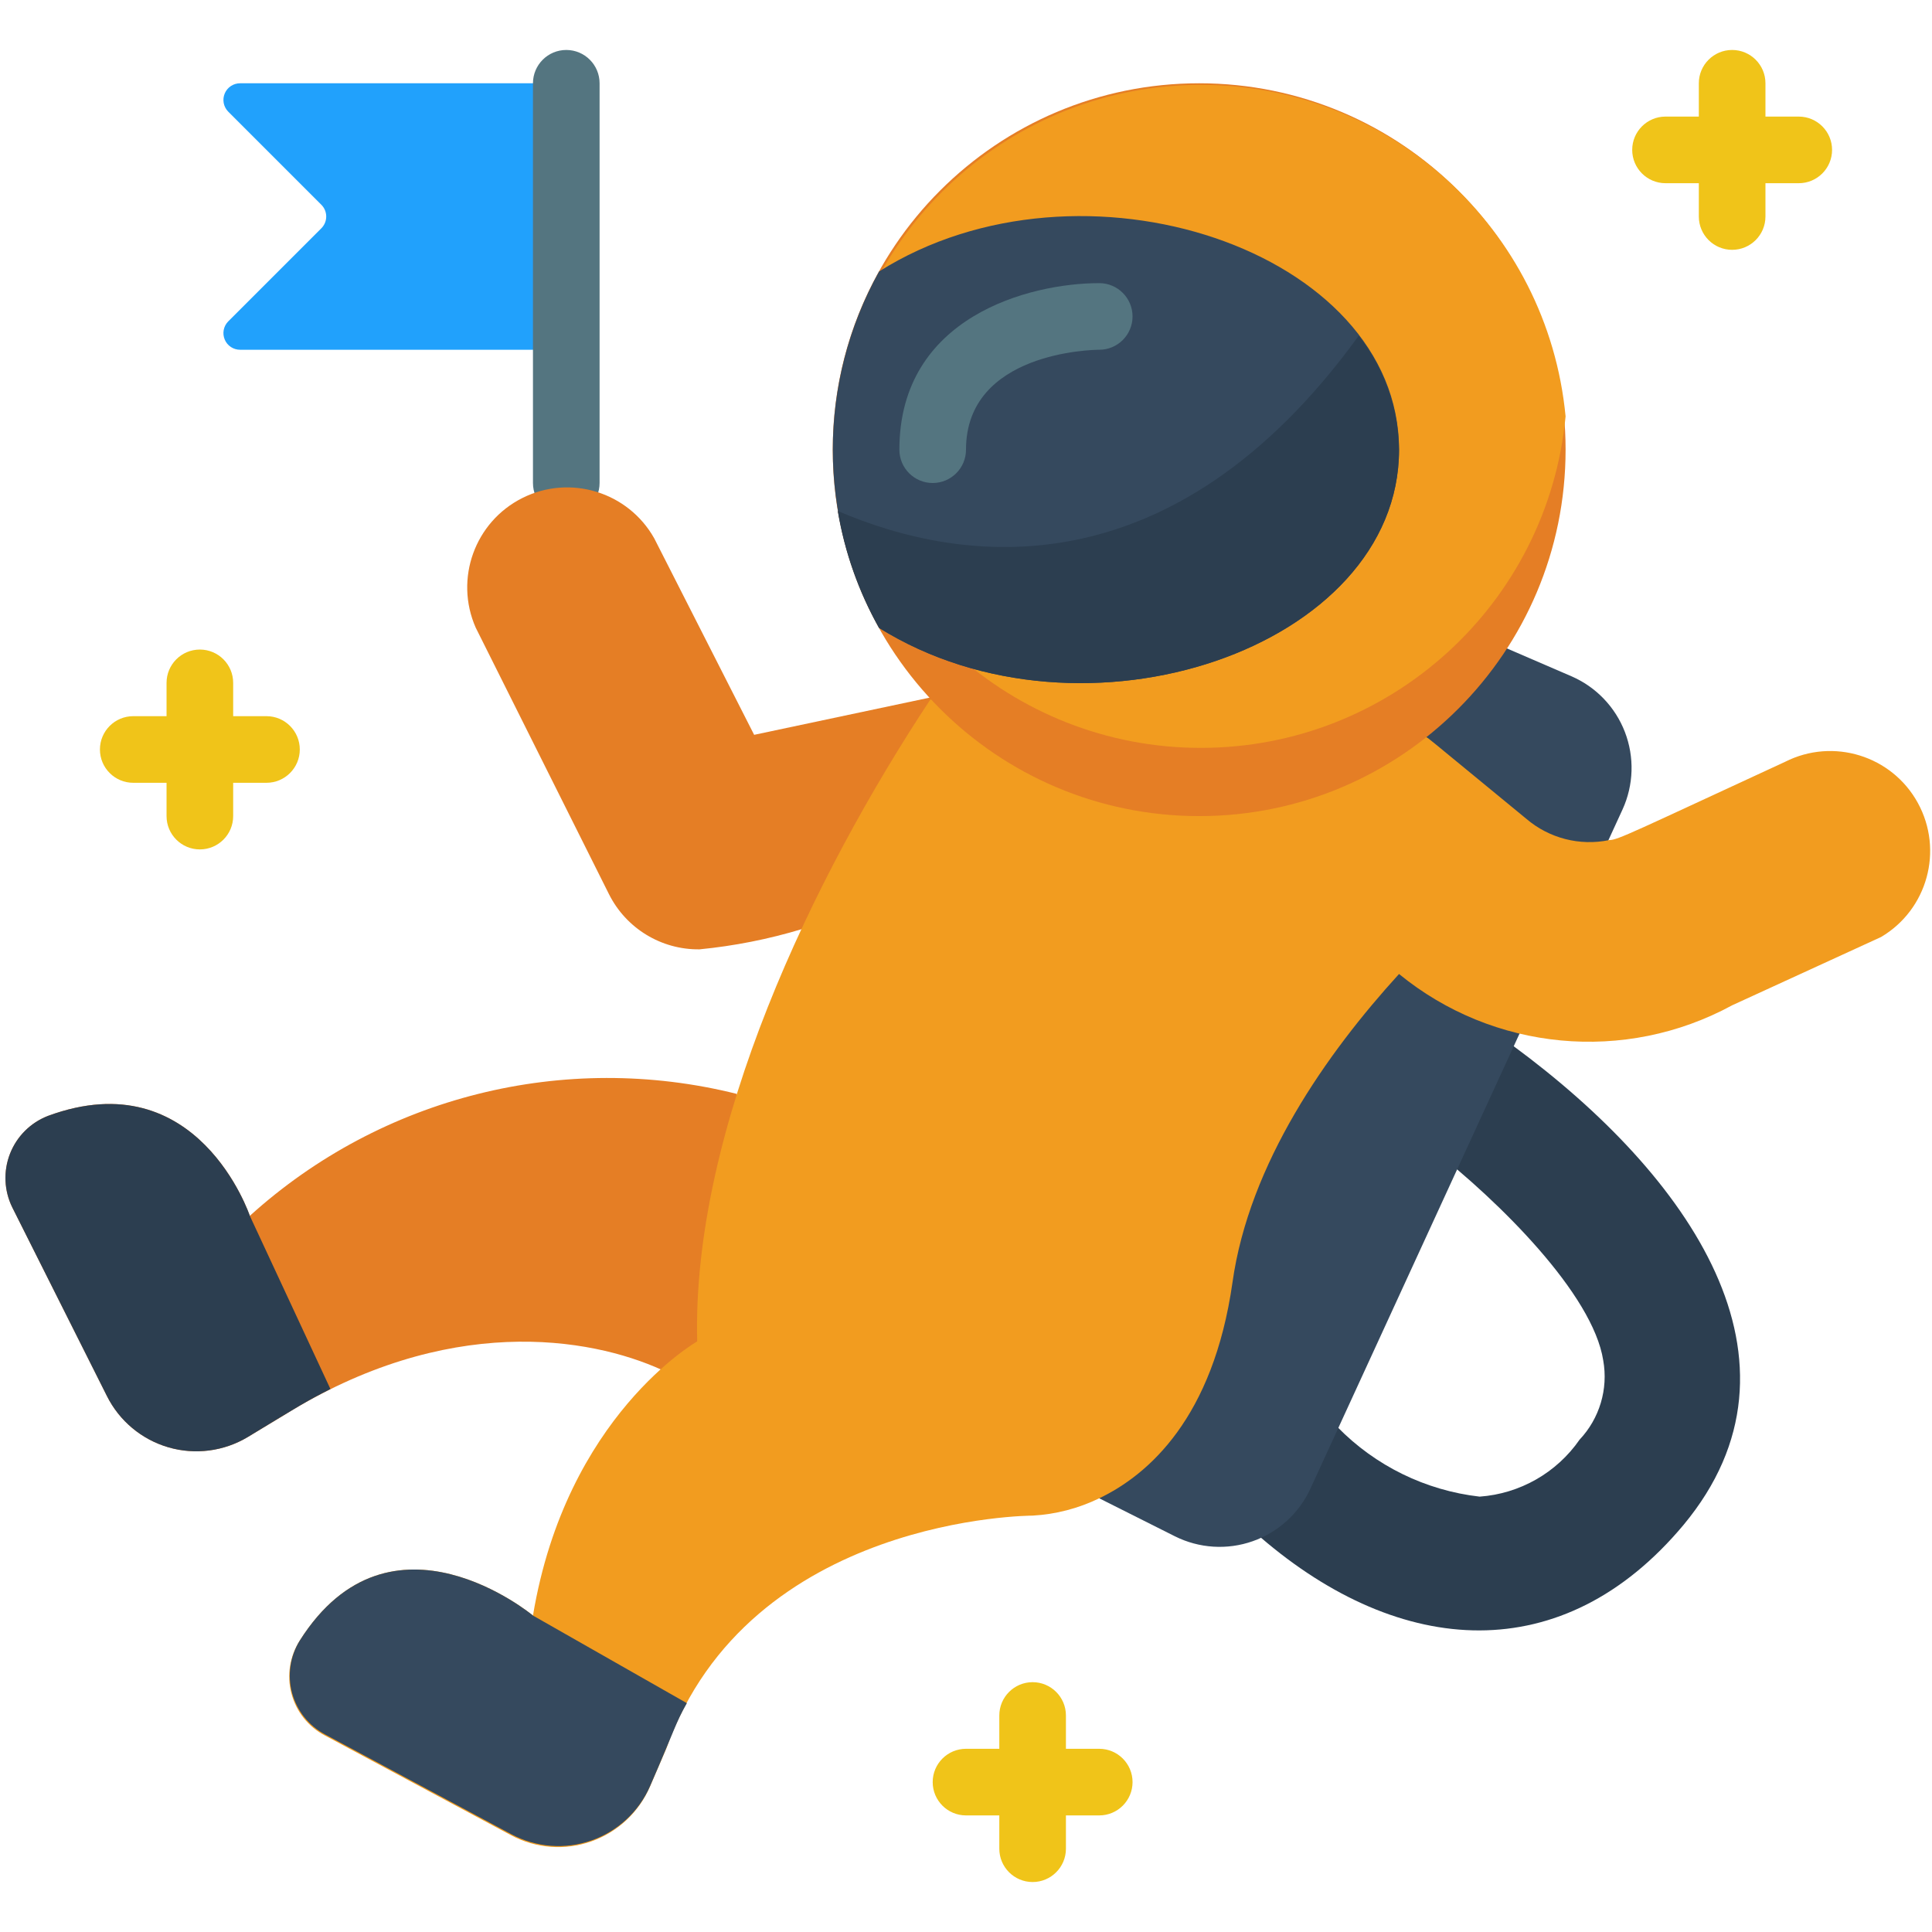
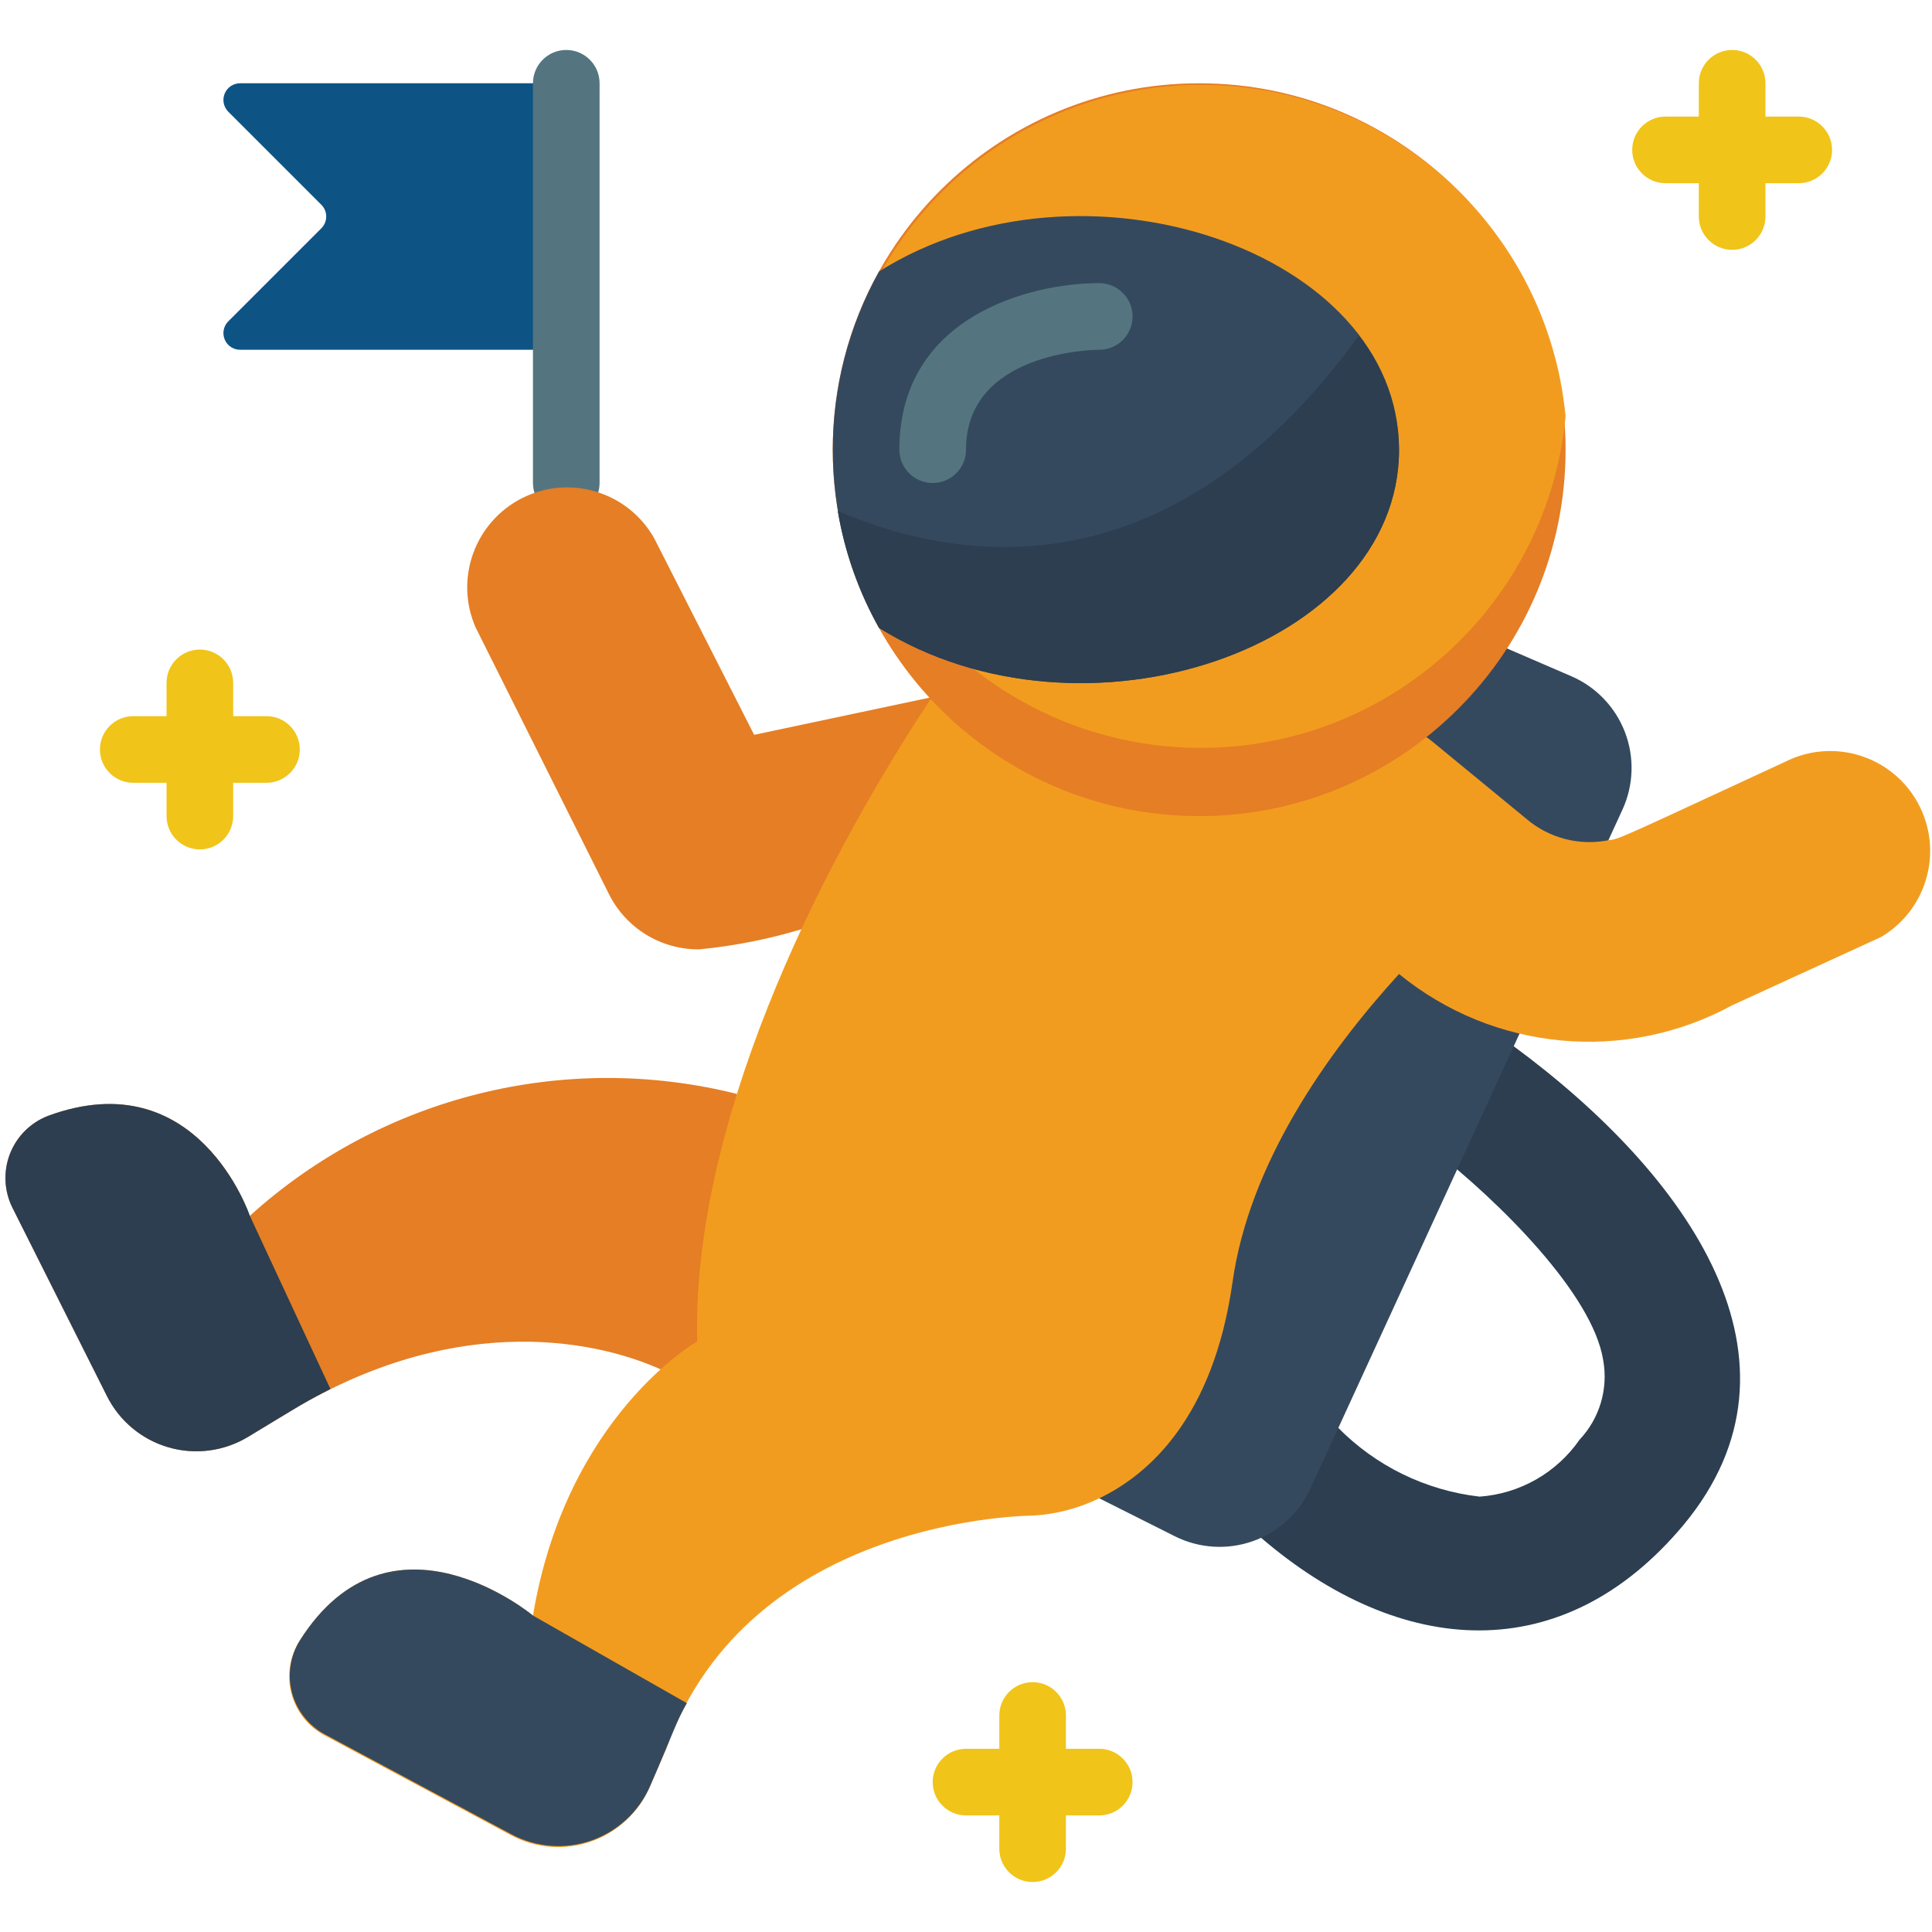
<svg xmlns="http://www.w3.org/2000/svg" height="512" viewBox="0 0 58 55" width="512">
  <g id="018---Astronaut" fill="none">
-     <path id="Shape" d="m17 9-9.79-0c-.202.001-.385-.119-.463-.305-.079-.186-.038-.401.103-.545l2.8-2.8c.191-.194.191-.506 0-.7l-2.8-2.8c-.141-.144-.182-.359-.103-.545.079-.186.261-.306.463-.305l9.79-0z" fill="#21a1fc" />
+     <path id="Shape" d="m17 9-9.79-0c-.202.001-.385-.119-.463-.305-.079-.186-.038-.401.103-.545l2.8-2.8c.191-.194.191-.506 0-.7l-2.8-2.8c-.141-.144-.182-.359-.103-.545.079-.186.261-.306.463-.305l9.79-0z" fill="#0d5485" />
    <path id="Shape" d="m17 14c-.552 0-1-.448-1-1v-12c0-.552.448-1 1-1s1 .448 1 1v12c0 .552-.448 1-1 1z" fill="#547580" />
    <path id="Shape" d="m45.43 29.9c5.27 3.88 9.2 9.46 5.11 14.38-3.61 4.32-8.48 4-12.7.37l2.31-3.31c1.141 1.167 2.649 1.905 4.27 2.09 1.207-.087 2.31-.715 3-1.71.6-.636.864-1.519.71-2.38-.31-1.99-3.13-4.78-5.13-6.34z" fill="#2c3e50" />
    <path id="Shape" d="m19.88 39.63c-2.19-1-6.47-1.7-11.38 1.37l-1.06.64c-.717.431-1.581.543-2.384.31-.803-.234-1.472-.792-1.846-1.54l-2.84-5.66c-.248-.503-.274-1.088-.071-1.611s.617-.936 1.141-1.139c4.5-1.66 6.06 3 6.06 3 3.958-3.583 9.441-4.955 14.62-3.66l.88 7.66z" fill="#e57e25" />
    <path id="Shape" d="m33 43.48 2.27 1.14c.727.364 1.571.418 2.338.148.767-.27 1.392-.839 1.732-1.578l9.37-20.39c.335-.734.36-1.571.071-2.324-.29-.753-.87-1.357-1.611-1.676l-4.17-1.8z" fill="#35495e" />
    <path id="Shape" d="m30 19-7.36 1.56-3-5.9c-.785-1.393-2.525-1.926-3.955-1.211s-2.048 2.427-1.405 3.891l4 8c.514 1.029 1.57 1.674 2.72 1.66 1.044-.102 2.076-.306 3.08-.61z" fill="#e57e25" />
    <path id="Shape" d="m42.82 20.63c.12.08-.33-.29 3 2.45.686.587 1.606.823 2.49.64.26 0 .71-.24 5.28-2.35 1.445-.731 3.208-.184 3.986 1.236.777 1.42.288 3.201-1.106 4.024l-4.47 2.05c-3.214 1.749-7.168 1.377-10-.94-2.17 2.38-4.5 5.69-5 9.26-.58 4.07-2.52 5.77-4 6.48-.626.304-1.305.481-2 .52 0 0-8.5 0-11 7l-.49 1.14c-.332.769-.97 1.363-1.76 1.641s-1.66.212-2.4-.181l-5.6-3c-.496-.261-.859-.718-1.001-1.26-.143-.542-.051-1.118.251-1.59 2.73-4.31 7-.75 7-.75 1-6 4.93-8.23 4.93-8.23-.16-6.39 3.47-13.93 7-19.27z" fill="#f29c1f" />
    <path id="Shape" d="m47 12c0 6.075-4.925 11-11 11s-11-4.925-11-11c0-6.075 4.925-11 11-11s11 4.925 11 11z" fill="#e57e25" />
    <path id="Shape" d="m47 11c-.54 5.644-5.281 9.952-10.95 9.952s-10.41-4.309-10.95-9.952c.54-5.644 5.281-9.952 10.95-9.952s10.41 4.309 10.95 9.952z" fill="#f29c1f" />
    <g fill="#f0c419">
      <path id="Shape" d="m6 24c-.552 0-1-.448-1-1v-4c0-.552.448-1 1-1s1 .448 1 1v4c0 .552-.448 1-1 1z" />
      <path id="Shape" d="m8 22h-4c-.552 0-1-.448-1-1s.448-1 1-1h4c.552 0 1 .448 1 1s-.448 1-1 1z" />
      <path id="Shape" d="m31 55c-.552 0-1-.448-1-1v-4c0-.552.448-1 1-1s1 .448 1 1v4c0 .552-.448 1-1 1z" />
      <path id="Shape" d="m33 53h-4c-.552 0-1-.448-1-1s.448-1 1-1h4c.552 0 1 .448 1 1s-.448 1-1 1z" />
      <path id="Shape" d="m52 6c-.552 0-1-.448-1-1v-4c0-.552.448-1 1-1s1 .448 1 1v4c0 .552-.448 1-1 1z" />
      <path id="Shape" d="m54 4h-4c-.552 0-1-.448-1-1s.448-1 1-1h4c.552 0 1 .448 1 1s-.448 1-1 1z" />
    </g>
    <path id="Shape" d="m42 12c0 5.95-9.47 9.18-15.61 5.35-1.852-3.326-1.852-7.374 0-10.7 6.06-3.82 15.61-.65 15.61 5.35z" fill="#35495e" />
    <path id="Shape" d="m28 13c-.552 0-1-.448-1-1 0-4 3.92-5 6-5 .552 0 1 .448 1 1s-.448 1-1 1c-.18 0-4 .06-4 3 0 .552-.448 1-1 1z" fill="#547580" />
    <path id="Shape" d="m42 12c0 5.95-9.47 9.18-15.61 5.35-.614-1.089-1.034-2.277-1.24-3.51 3.68 1.58 10 2.52 15.64-5.26.77.975 1.196 2.178 1.21 3.42z" fill="#2c3e50" />
    <path id="Shape" d="m9.92 40.2c-.73.37-.88.47-2.48 1.44-.717.431-1.581.543-2.384.31-.803-.234-1.472-.792-1.846-1.54l-2.84-5.66c-.248-.503-.274-1.088-.071-1.611s.617-.936 1.141-1.139c4.5-1.66 6.06 3 6.06 3z" fill="#2c3e50" />
    <path id="Shape" d="m20.62 49.63c-.35.62-.35.76-1.1 2.48-.332.769-.97 1.363-1.76 1.641s-1.66.212-2.4-.181l-5.6-3c-.489-.26-.848-.711-.992-1.245-.144-.534-.06-1.105.232-1.575 2.73-4.31 7-.75 7-.75z" fill="#35495e" />
  </g>
</svg>
